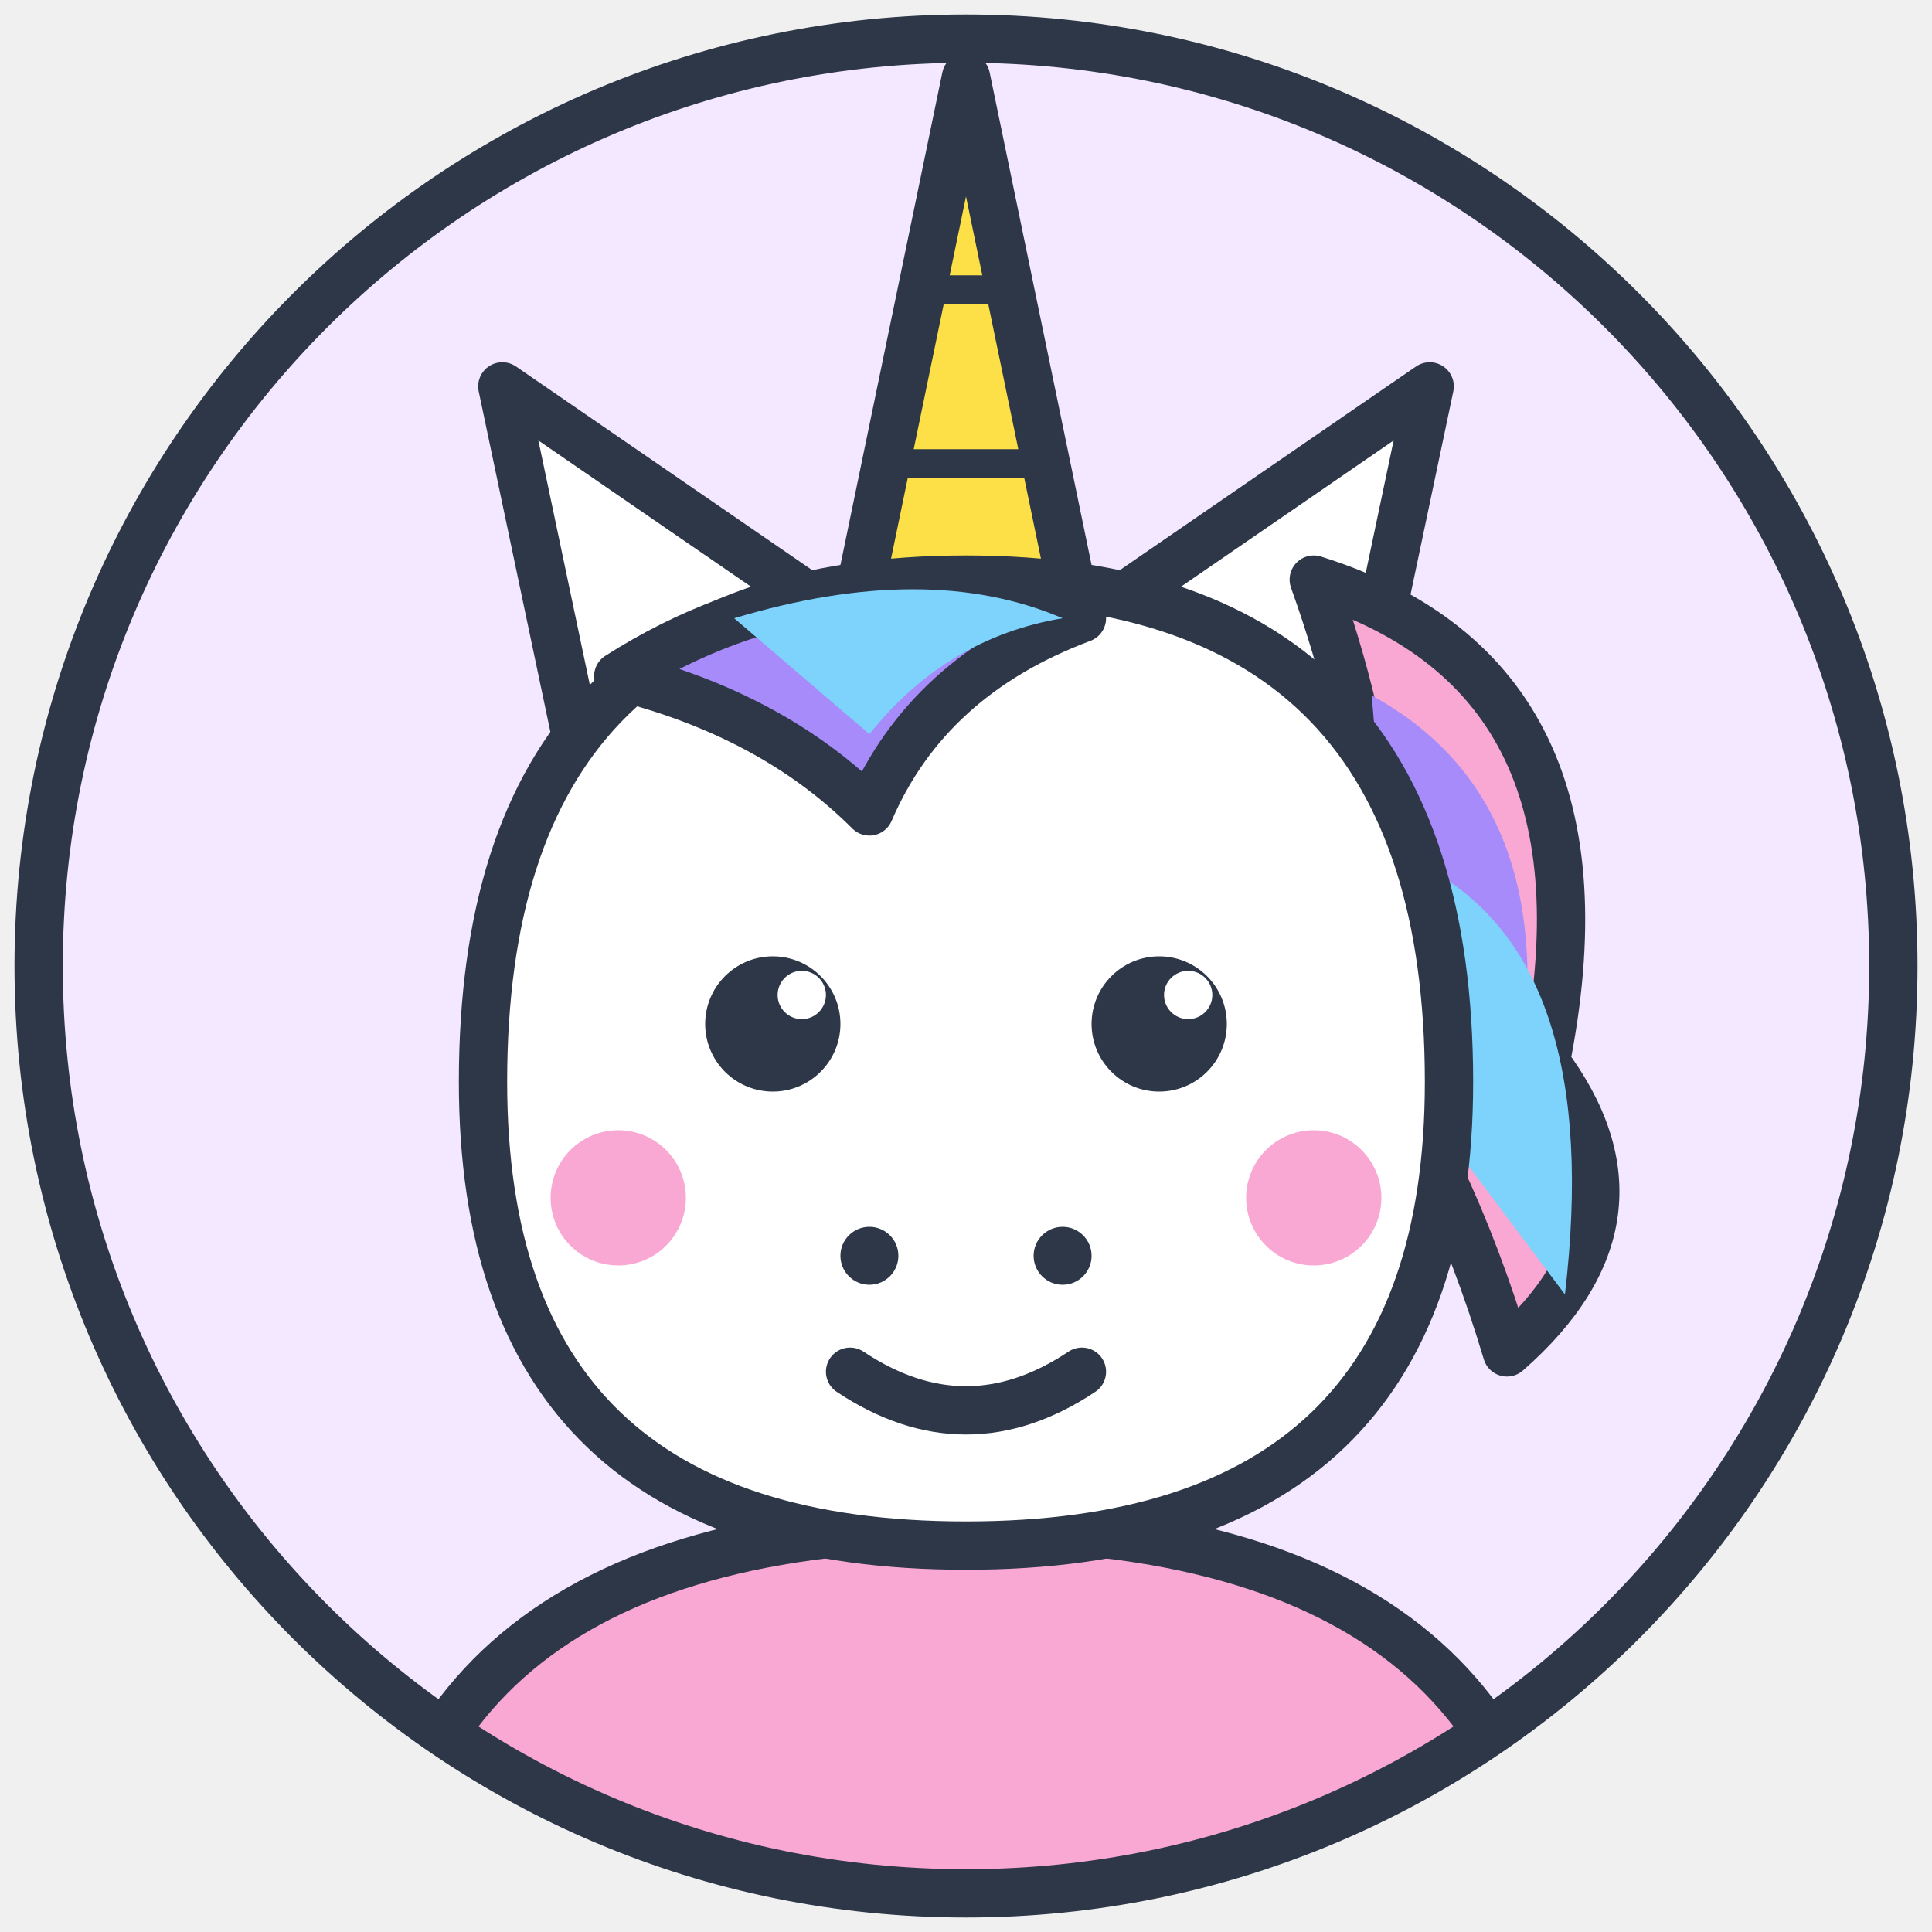
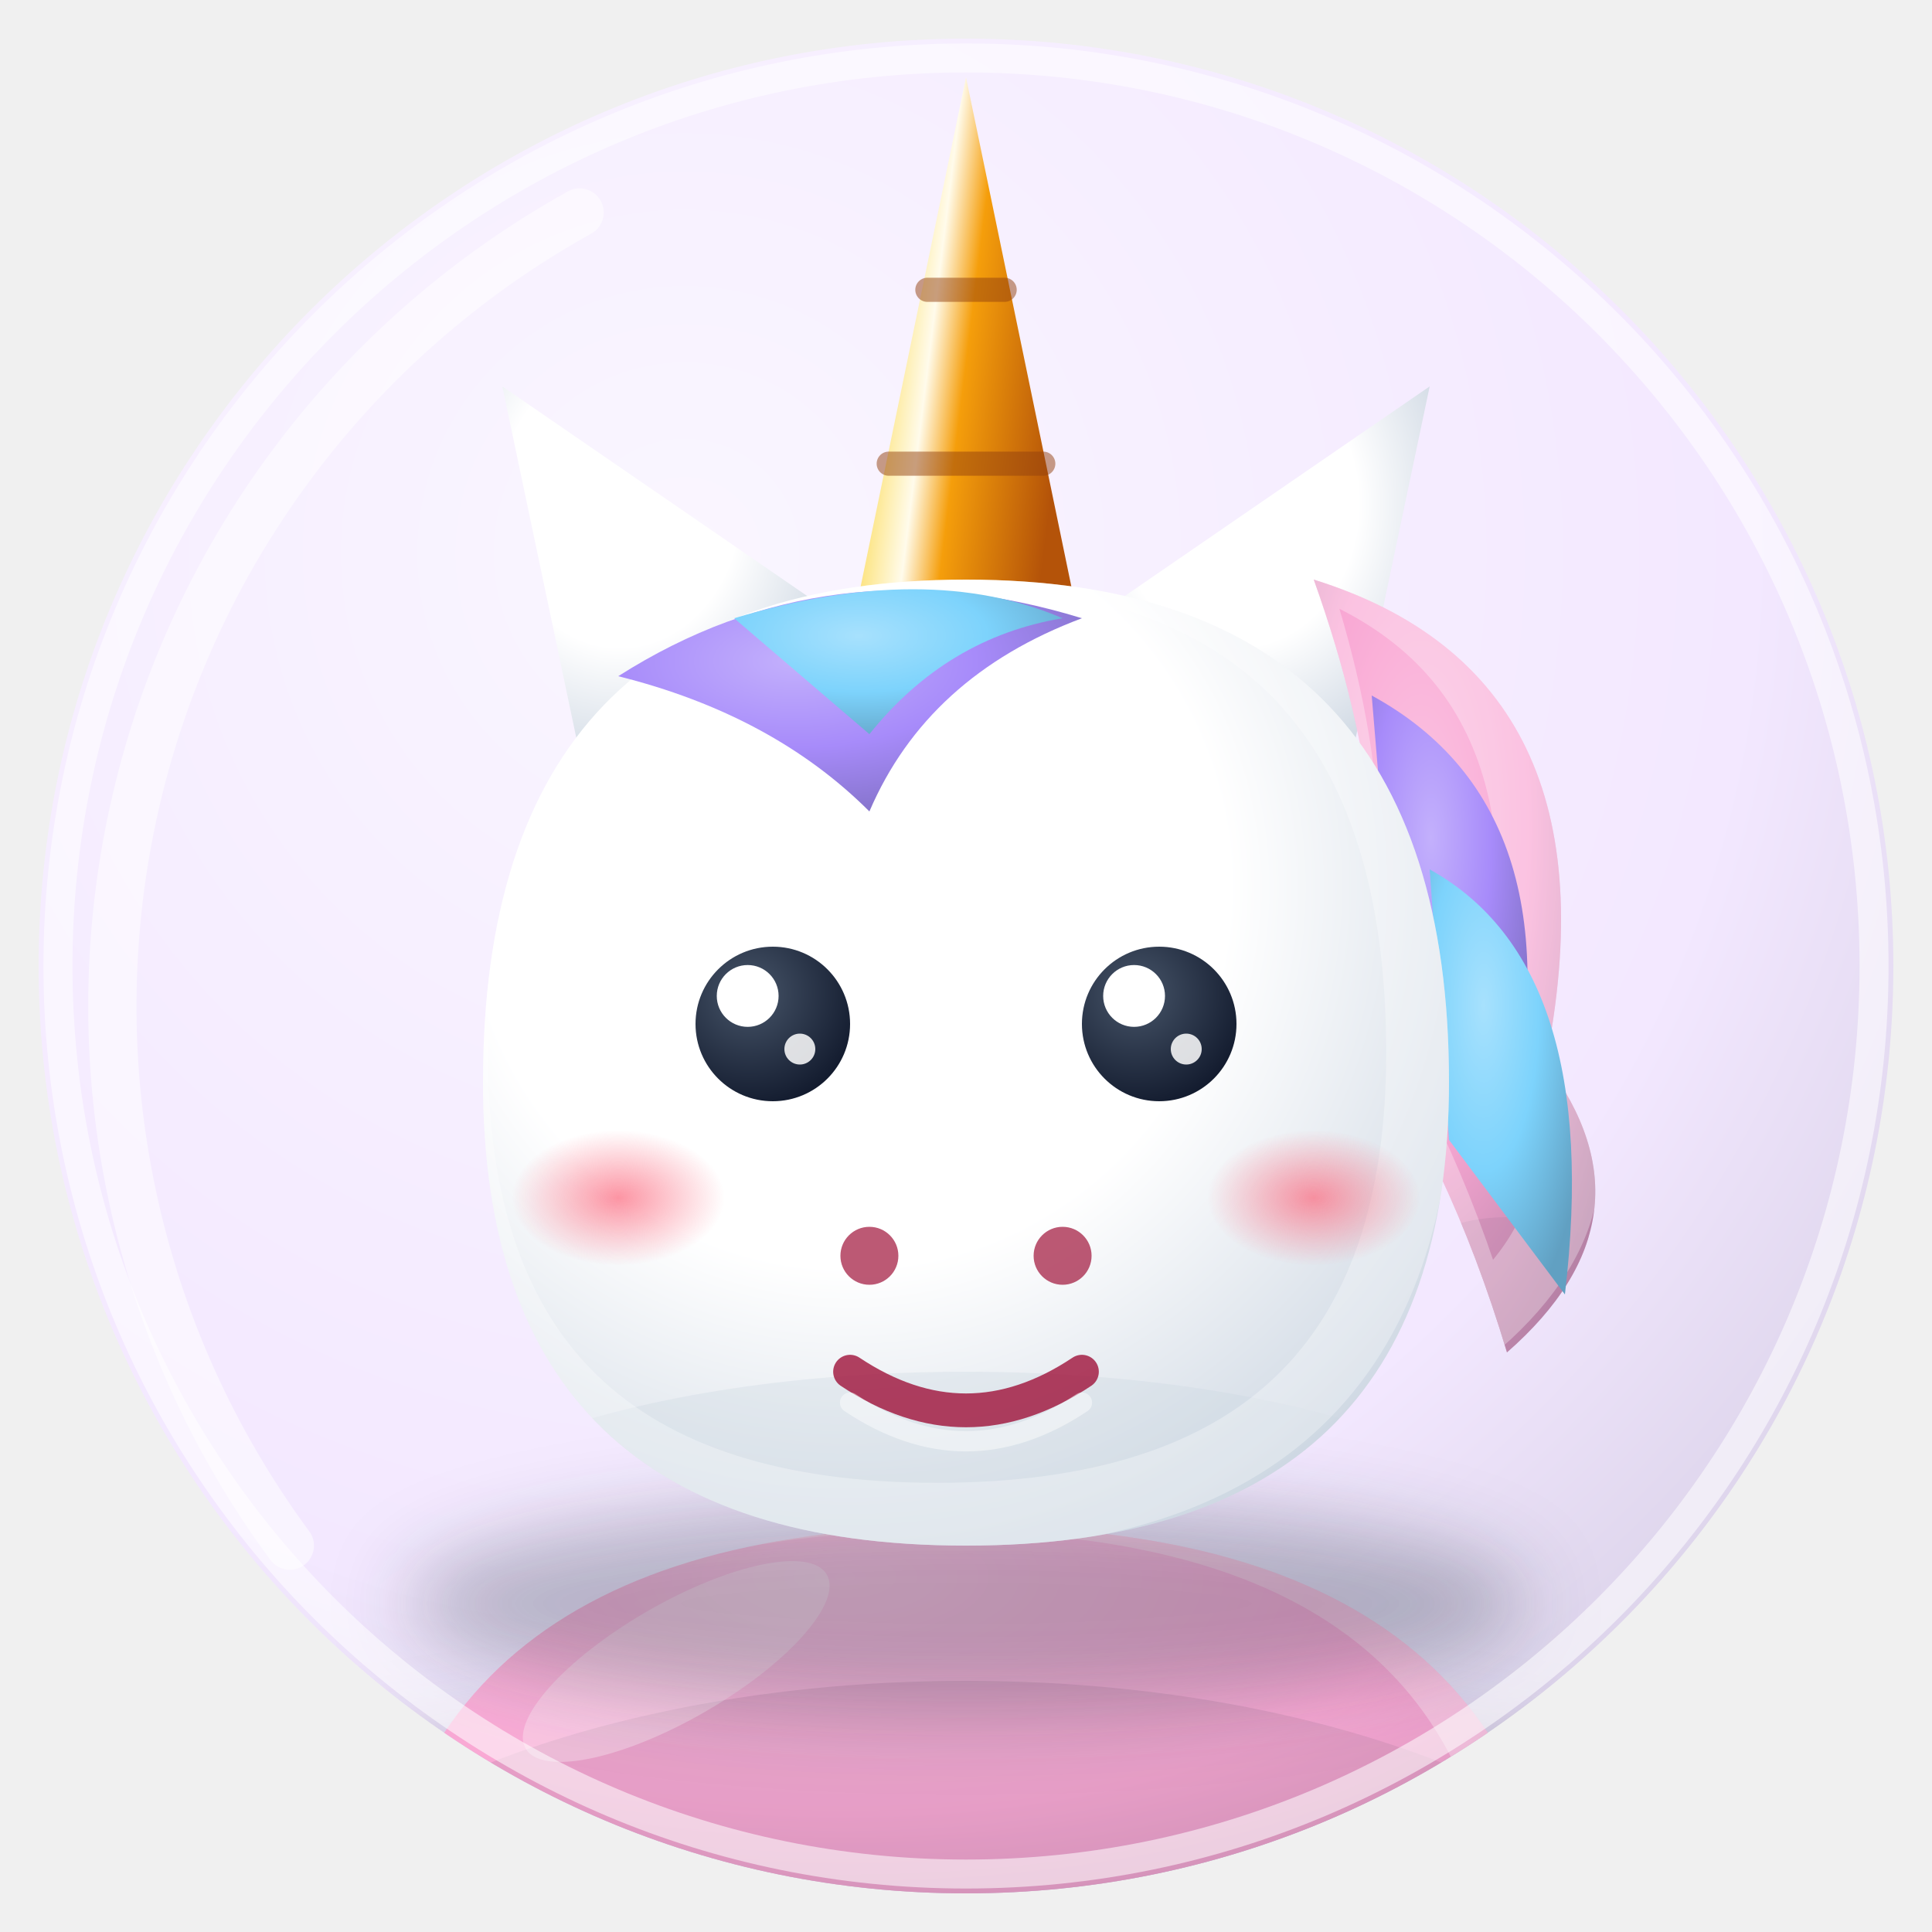
- <svg xmlns="http://www.w3.org/2000/svg" viewBox="0 0 200 200" role="img" aria-labelledby="t">
+ <svg xmlns="http://www.w3.org/2000/svg" viewBox="0 0 200 200" role="img" aria-labelledby="unicorn-t">
  <defs>
-     <clipPath id="c">
+     <radialGradient id="unicorn-bg" cx="0.35" cy="0.28" r="0.95">
+       <stop offset="0" stop-color="#FAF6FF" />
+       <stop offset="0.6" stop-color="#F3E8FF" />
+       <stop offset="1" stop-color="#C8C2D8" />
+     </radialGradient>
+     <clipPath id="unicorn-clip">
      <circle cx="100" cy="100" r="96" />
    </clipPath>
+     <filter id="unicorn-blur" x="-30%" y="-80%" width="160%" height="260%">
+       <feGaussianBlur stdDeviation="4" />
+     </filter>
+     <radialGradient id="unicorn-blush" cx="0.5" cy="0.5" r="0.5">
+       <stop offset="0" stop-color="#FB7185" stop-opacity="0.75" />
+       <stop offset="1" stop-color="#FB7185" stop-opacity="0" />
+     </radialGradient>
+     <radialGradient id="unicorn-eye" cx="0.35" cy="0.3" r="0.8">
+       <stop offset="0" stop-color="#475569" />
+       <stop offset="1" stop-color="#0F172A" />
+     </radialGradient>
+     <path id="unicorn-body" d="M38 210Q38 158 100 158Q162 158 162 210Z" />
+     <radialGradient id="unicorn-bodyg" cx="0.4" cy="0.1" r="0.95">
+       <stop offset="0" stop-color="#FBC4E2" />
+       <stop offset="0.5" stop-color="#F9A8D4" />
+       <stop offset="1" stop-color="#B782A6" />
+     </radialGradient>
+     <clipPath id="unicorn-bodyc">
+       <use href="#unicorn-body" />
+     </clipPath>
+     <linearGradient id="unicorn-gold" x1="0" y1="0" x2="1" y2="0.3">
+       <stop offset="0" stop-color="#B45309" />
+       <stop offset="0.3" stop-color="#FDE68A" />
+       <stop offset="0.45" stop-color="#FFFBEB" />
+       <stop offset="0.6" stop-color="#F59E0B" />
+       <stop offset="1" stop-color="#B45309" />
+     </linearGradient>
+     <path id="unicorn-earL" d="M60 78L52 40L84 62Z" />
+     <radialGradient id="unicorn-earLg" cx="0.38" cy="0.32" r="0.78">
+       <stop offset="0" stop-color="#FFFFFF" />
+       <stop offset="0.5" stop-color="#FFFFFF" />
+       <stop offset="1" stop-color="#CBD5E1" />
+     </radialGradient>
+     <clipPath id="unicorn-earLc">
+       <use href="#unicorn-earL" />
+     </clipPath>
+     <path id="unicorn-earR" d="M140 78L148 40L116 62Z" />
+     <radialGradient id="unicorn-earRg" cx="0.38" cy="0.32" r="0.78">
+       <stop offset="0" stop-color="#FFFFFF" />
+       <stop offset="0.5" stop-color="#FFFFFF" />
+       <stop offset="1" stop-color="#CBD5E1" />
+     </radialGradient>
+     <clipPath id="unicorn-earRc">
+       <use href="#unicorn-earR" />
+     </clipPath>
+     <path id="unicorn-mane" d="M136 60Q168 70 160 110Q172 126 156 140Q150 120 140 106Q146 88 136 60Z" />
+     <radialGradient id="unicorn-maneg" cx="0.38" cy="0.32" r="0.78">
+       <stop offset="0" stop-color="#FBC4E2" />
+       <stop offset="0.5" stop-color="#F9A8D4" />
+       <stop offset="1" stop-color="#B782A6" />
+     </radialGradient>
+     <clipPath id="unicorn-manec">
+       <use href="#unicorn-mane" />
+     </clipPath>
+     <radialGradient id="unicorn-purple" cx="0.38" cy="0.32" r="0.78">
+       <stop offset="0" stop-color="#C3B0FC" />
+       <stop offset="0.5" stop-color="#A78BFA" />
+       <stop offset="1" stop-color="#7E6EC1" />
+     </radialGradient>
+     <radialGradient id="unicorn-blue" cx="0.38" cy="0.32" r="0.78">
+       <stop offset="0" stop-color="#A7E1FD" />
+       <stop offset="0.5" stop-color="#7DD3FC" />
+       <stop offset="1" stop-color="#61A0C2" />
+     </radialGradient>
+     <path id="unicorn-head" d="M50 112Q50 60 100 60Q150 60 150 112Q150 160 100 160Q50 160 50 112Z" />
+     <radialGradient id="unicorn-headg" cx="0.38" cy="0.32" r="0.78">
+       <stop offset="0" stop-color="#FFFFFF" />
+       <stop offset="0.5" stop-color="#FFFFFF" />
+       <stop offset="1" stop-color="#CBD5E1" />
+     </radialGradient>
+     <clipPath id="unicorn-headc">
+       <use href="#unicorn-head" />
+     </clipPath>
  </defs>
-   <circle cx="100" cy="100" r="96" fill="#F3E8FF" />
-   <g clip-path="url(#c)" stroke="#2D3748" stroke-width="5" stroke-linejoin="round" stroke-linecap="round">
-     <path d="M38 210Q38 158 100 158Q162 158 162 210Z" fill="#F9A8D4" />
-     <path d="M100 8L112 66H88Z" fill="#FDE047" />
-     <path d="M92 48H108M96 30H104" fill="none" stroke-width="3" />
-     <path d="M60 78L52 40L84 62Z" fill="#fff" />
-     <path d="M140 78L148 40L116 62Z" fill="#fff" />
-     <path d="M136 60Q168 70 160 110Q172 126 156 140Q150 120 140 106Q146 88 136 60Z" fill="#F9A8D4" />
-     <path d="M142 72Q164 84 156 118Q152 104 144 96Z" fill="#A78BFA" stroke="none" />
-     <path d="M148 90Q166 100 162 134Q156 126 150 118Z" fill="#7DD3FC" stroke="none" />
-     <path d="M50 112Q50 60 100 60Q150 60 150 112Q150 160 100 160Q50 160 50 112Z" fill="#fff" />
-     <path d="M64 70Q86 56 112 64Q96 70 90 84Q80 74 64 70Z" fill="#A78BFA" />
-     <path d="M76 64Q96 58 110 64Q98 66 90 76Z" fill="#7DD3FC" stroke="none" />
-     <circle cx="64" cy="124" r="7" fill="#F9A8D4" stroke="none" />
-     <circle cx="136" cy="124" r="7" fill="#F9A8D4" stroke="none" />
-     <circle cx="90" cy="130" r="3" fill="#2D3748" stroke="none" />
-     <circle cx="110" cy="130" r="3" fill="#2D3748" stroke="none" />
-     <path d="M88 142Q100 150 112 142" fill="none" />
-     <circle cx="80" cy="106" r="7" fill="#2D3748" stroke="none" />
-     <circle cx="120" cy="106" r="7" fill="#2D3748" stroke="none" />
-     <circle cx="83" cy="103" r="2.5" fill="#fff" stroke="none" />
-     <circle cx="123" cy="103" r="2.5" fill="#fff" stroke="none" />
+   <circle cx="100" cy="100" r="96" fill="url(#unicorn-bg)" />
+   <g clip-path="url(#unicorn-clip)">
+     <ellipse cx="100" cy="190" rx="82" ry="14" fill="#1E293B" opacity="0.18" filter="url(#unicorn-blur)" />
+     <use href="#unicorn-body" fill="url(#unicorn-bodyg)" />
+     <g clip-path="url(#unicorn-bodyc)">
+       <ellipse cx="100" cy="214" rx="80" ry="40" fill="#B782A6" opacity="0.3" />
+       <use href="#unicorn-body" fill="none" stroke="#fff" stroke-width="7" opacity="0.3" transform="translate(-3 -3)" />
+     </g>
+     <ellipse cx="70" cy="172" rx="18" ry="6" fill="#fff" opacity="0.3" transform="rotate(-30 70 172)" />
+     <ellipse cx="100" cy="166" rx="58" ry="11" fill="#1E293B" opacity="0.28" filter="url(#unicorn-blur)" />
+     <path d="M100 8L112 66H88Z" fill="url(#unicorn-gold)" />
+     <path d="M92 48H108M96 30H104" fill="none" stroke="#92400E" stroke-width="2.5" stroke-linecap="round" stroke-linejoin="round" opacity="0.5" />
+     <use href="#unicorn-earL" fill="url(#unicorn-earLg)" />
+     <g clip-path="url(#unicorn-earLc)" />
+     <use href="#unicorn-earR" fill="url(#unicorn-earRg)" />
+     <g clip-path="url(#unicorn-earRc)" />
+     <use href="#unicorn-mane" fill="url(#unicorn-maneg)" />
+     <g clip-path="url(#unicorn-manec)">
+       <ellipse cx="156" cy="136" rx="14" ry="10" fill="#B782A6" opacity="0.32" />
+       <use href="#unicorn-mane" fill="none" stroke="#fff" stroke-width="7" opacity="0.3" transform="translate(-3 -3)" />
+     </g>
+     <path d="M142 72Q164 84 156 118Q152 104 144 96Z" fill="url(#unicorn-purple)" />
+     <path d="M148 90Q166 100 162 134Q156 126 150 118Z" fill="url(#unicorn-blue)" />
+     <use href="#unicorn-head" fill="url(#unicorn-headg)" />
+     <g clip-path="url(#unicorn-headc)">
+       <ellipse cx="100" cy="164" rx="62" ry="22" fill="#CBD5E1" opacity="0.32" />
+       <use href="#unicorn-head" fill="none" stroke="#fff" stroke-width="7" opacity="0.3" transform="translate(-3 -3)" />
+     </g>
+     <ellipse cx="78" cy="80" rx="24" ry="12" fill="#fff" opacity="0.7" transform="rotate(-25 78 80)" />
+     <path d="M64 70Q86 56 112 64Q96 70 90 84Q80 74 64 70Z" fill="url(#unicorn-purple)" />
+     <path d="M76 64Q96 58 110 64Q98 66 90 76Z" fill="url(#unicorn-blue)" />
+     <ellipse cx="64" cy="124" rx="11" ry="7" fill="url(#unicorn-blush)" />
+     <ellipse cx="136" cy="124" rx="11" ry="7" fill="url(#unicorn-blush)" />
+     <circle cx="90" cy="130" r="3" fill="#9F1239" opacity=".7" />
+     <circle cx="110" cy="130" r="3" fill="#9F1239" opacity=".7" />
+     <path d="M88 142Q100 150 112 142" fill="none" stroke="#9F1239" stroke-width="3.5" stroke-linecap="round" opacity=".8" />
+     <path d="M88 142Q100 150 112 142" fill="none" stroke="#fff" stroke-width="2.1" stroke-linecap="round" opacity=".45" transform="translate(0 3.2)" />
+     <circle cx="80" cy="106" r="8" fill="url(#unicorn-eye)" />
+     <circle cx="77.4" cy="103.1" r="3.2" fill="#fff" />
+     <circle cx="82.8" cy="108.6" r="1.6" fill="#fff" opacity=".85" />
+     <circle cx="120" cy="106" r="8" fill="url(#unicorn-eye)" />
+     <circle cx="117.4" cy="103.1" r="3.2" fill="#fff" />
+     <circle cx="122.8" cy="108.6" r="1.6" fill="#fff" opacity=".85" />
  </g>
-   <circle cx="100" cy="100" r="96" fill="none" stroke="#2D3748" stroke-width="5" />
+   <circle cx="100" cy="100" r="94" fill="none" stroke="#fff" stroke-opacity=".55" stroke-width="3" />
+   <path d="M30 160A94 94 0 0 1 60 22" fill="none" stroke="#fff" stroke-opacity=".5" stroke-width="5" stroke-linecap="round" />
</svg>
